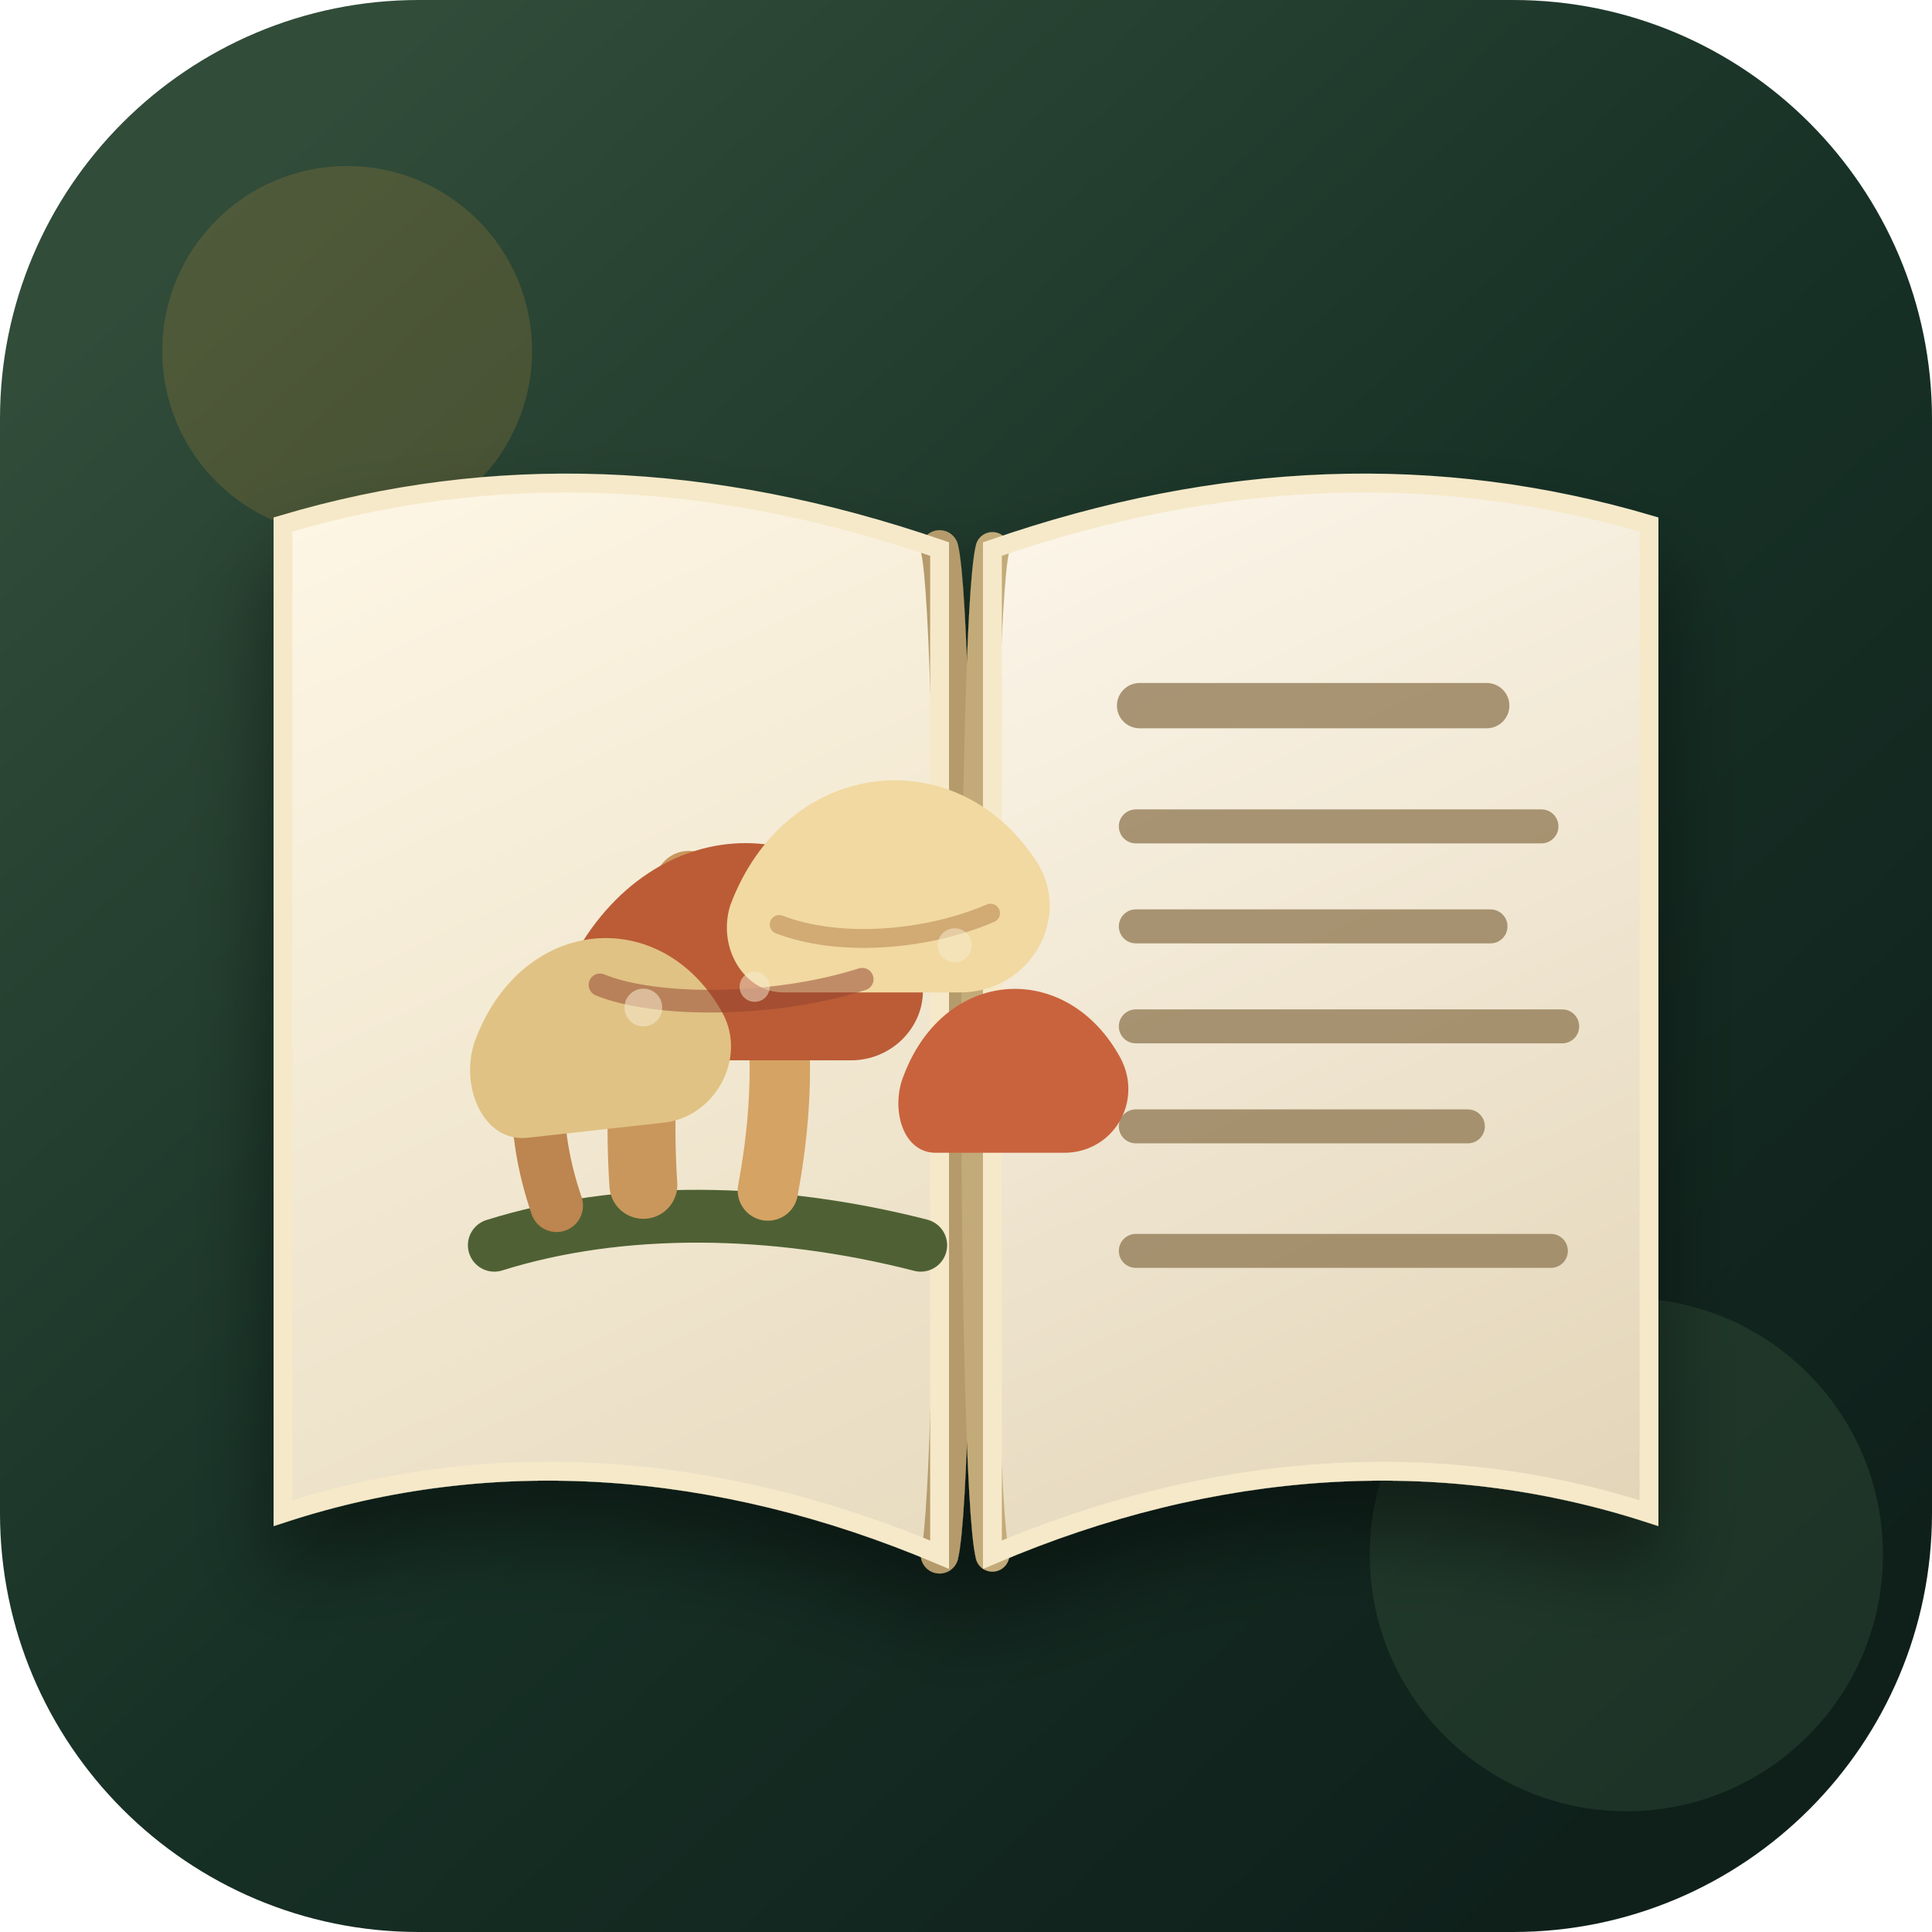
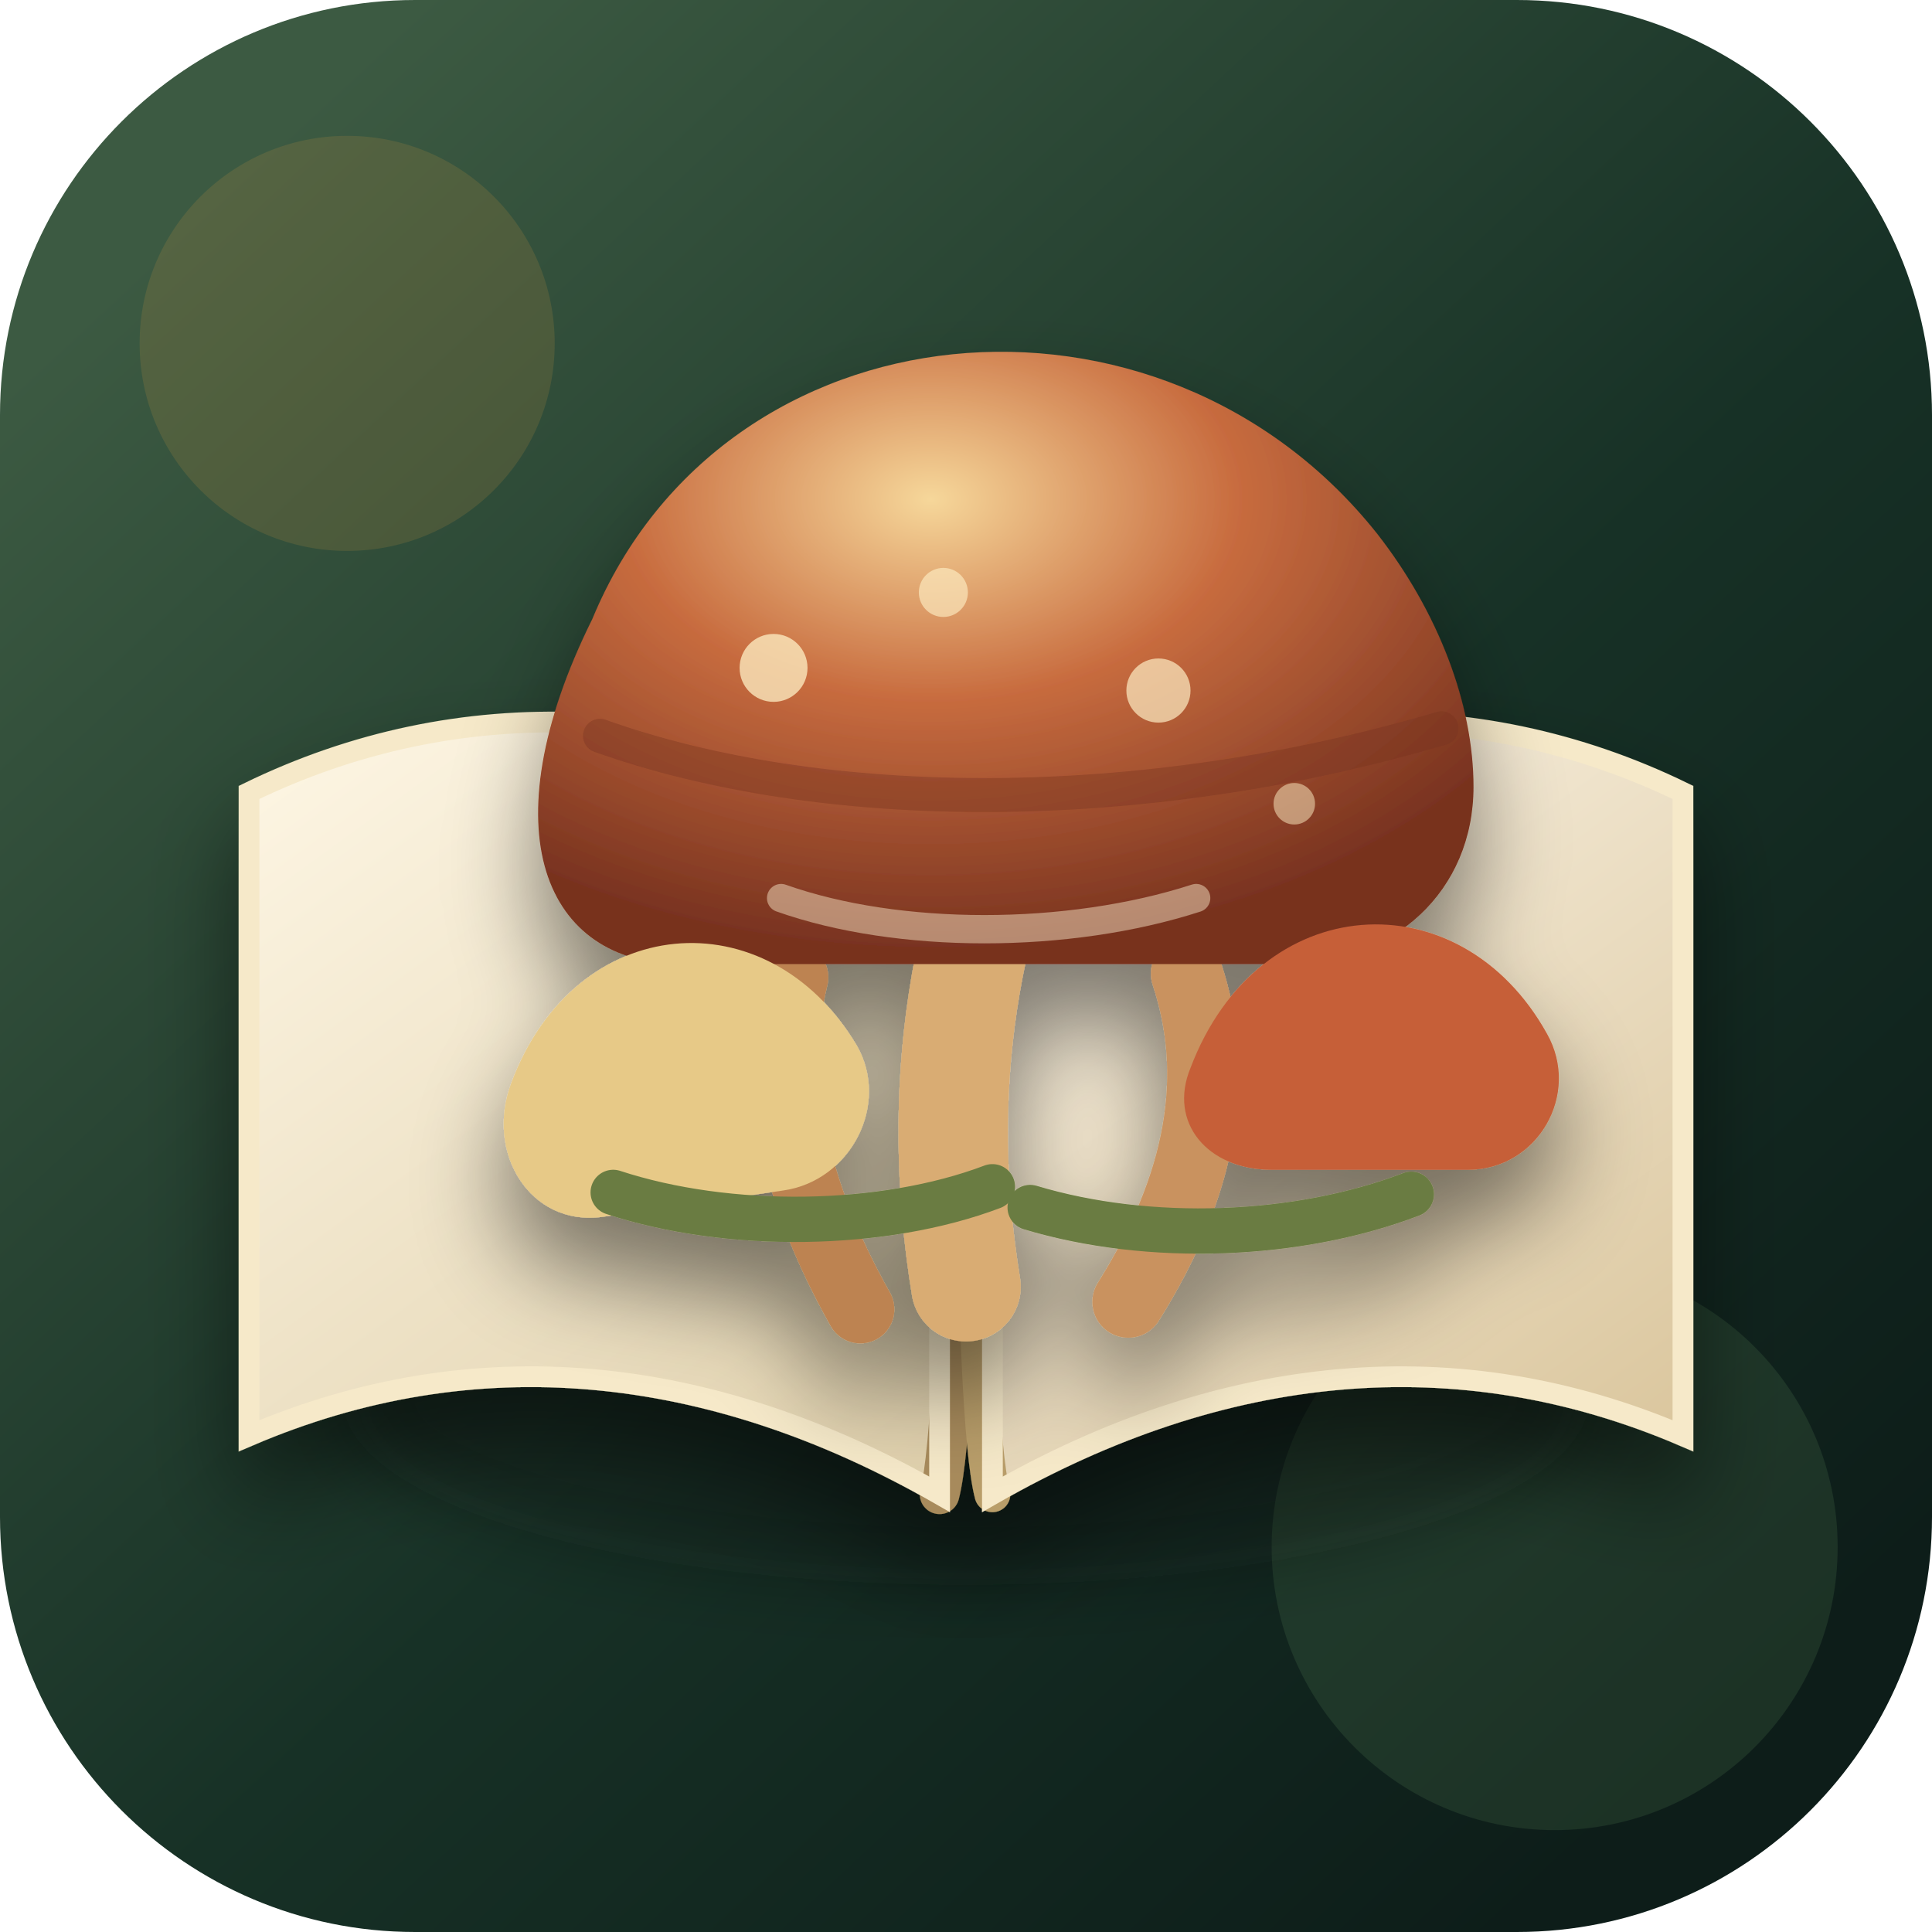
<svg xmlns="http://www.w3.org/2000/svg" viewBox="0 0 1024 1024">
  <defs>
-     <linearGradient id="bg" x1="128" y1="96" x2="896" y2="928" gradientUnits="userSpaceOnUse">
-       <stop offset="0" stop-color="#314c39" />
-       <stop offset="0.52" stop-color="#173126" />
-       <stop offset="1" stop-color="#0f201b" />
+     <linearGradient id="bg" x1="122" y1="92" x2="902" y2="930" gradientUnits="userSpaceOnUse">
+       <stop offset="0" stop-color="#3c5a42" />
+       <stop offset="0.56" stop-color="#173126" />
+       <stop offset="1" stop-color="#0d1d19" />
    </linearGradient>
-     <linearGradient id="paperLeft" x1="214" y1="194" x2="503" y2="810" gradientUnits="userSpaceOnUse">
+     <linearGradient id="paperLeft" x1="166" y1="332" x2="510" y2="804" gradientUnits="userSpaceOnUse">
      <stop offset="0" stop-color="#fff8e7" />
-       <stop offset="1" stop-color="#e8dcc1" />
+       <stop offset="1" stop-color="#dfcfaa" />
    </linearGradient>
-     <linearGradient id="paperRight" x1="520" y1="184" x2="815" y2="824" gradientUnits="userSpaceOnUse">
+     <linearGradient id="paperRight" x1="520" y1="328" x2="868" y2="808" gradientUnits="userSpaceOnUse">
      <stop offset="0" stop-color="#fffaf0" />
-       <stop offset="1" stop-color="#e3d5b8" />
+       <stop offset="1" stop-color="#d9c49a" />
    </linearGradient>
-     <filter id="shadow" x="-20%" y="-20%" width="140%" height="140%">
-       <feDropShadow dx="0" dy="28" stdDeviation="22" flood-color="#07110d" flood-opacity="0.45" />
+     <radialGradient id="capGlow" cx="42%" cy="24%" r="74%">
+       <stop offset="0" stop-color="#f6d79a" />
+       <stop offset="0.44" stop-color="#c86c3f" />
+       <stop offset="1" stop-color="#78321f" />
+     </radialGradient>
+     <filter id="shadow" x="-22%" y="-22%" width="144%" height="144%">
+       <feDropShadow dx="0" dy="30" stdDeviation="24" flood-color="#07110d" flood-opacity="0.48" />
+     </filter>
+     <filter id="soft" x="-30%" y="-30%" width="160%" height="160%">
+       <feGaussianBlur stdDeviation="18" />
    </filter>
  </defs>
-   <rect width="1024" height="1024" rx="222" fill="url(#bg)" />
-   <circle cx="184" cy="186" r="98" fill="#d99b3d" opacity="0.18" />
-   <circle cx="862" cy="824" r="136" fill="#6c9b67" opacity="0.16" />
+   <rect width="1024" height="1024" rx="220" fill="url(#bg)" />
+   <circle cx="184" cy="182" r="110" fill="#d99b3d" opacity="0.16" />
+   <circle cx="824" cy="820" r="150" fill="#6fa56a" opacity="0.15" />
+   <ellipse cx="512" cy="742" rx="330" ry="98" fill="#07110d" opacity="0.28" filter="url(#soft)" />
  <g filter="url(#shadow)">
-     <path d="M150 278c111-33 226-29 348 13v533c-118-50-238-58-348-22V278Z" fill="url(#paperLeft)" />
-     <path d="M526 291c121-42 236-46 348-13v524c-111-36-231-28-348 22V291Z" fill="url(#paperRight)" />
-     <path d="M498 291c10 42 10 491 0 533" fill="none" stroke="#b59b6c" stroke-width="20" stroke-linecap="round" />
-     <path d="M526 291c-10 42-10 491 0 533" fill="none" stroke="#c3ab79" stroke-width="18" stroke-linecap="round" />
-     <path d="M150 278c111-33 226-29 348 13v533c-118-50-238-58-348-22V278Z" fill="none" stroke="#f6e9c9" stroke-width="10" />
-     <path d="M526 291c121-42 236-46 348-13v524c-111-36-231-28-348 22V291Z" fill="none" stroke="#f6e9c9" stroke-width="10" />
+     <path d="M132 420c111-54 237-50 366 16v356c-122-70-247-82-366-31V420Z" fill="url(#paperLeft)" />
+     <path d="M526 436c129-66 255-70 366-16v341c-119-51-244-39-366 31V436Z" fill="url(#paperRight)" />
+     <path d="M498 436c12 46 12 310 0 356" fill="none" stroke="#a88b5b" stroke-width="21" stroke-linecap="round" />
+     <path d="M526 436c-12 46-12 310 0 356" fill="none" stroke="#b99e6a" stroke-width="19" stroke-linecap="round" />
+     <path d="M132 420c111-54 237-50 366 16v356c-122-70-247-82-366-31V420Z" fill="none" stroke="#f6e9c9" stroke-width="11" />
+     <path d="M526 436c129-66 255-70 366-16v341c-119-51-244-39-366 31V436Z" fill="none" stroke="#f6e9c9" stroke-width="11" />
  </g>
-   <g transform="translate(220 372)">
-     <path d="M42 288c67-21 148-20 226 0" fill="none" stroke="#4f6134" stroke-width="28" stroke-linecap="round" />
-     <path d="M121 256c-4-62 4-115 24-159" fill="none" stroke="#c9975c" stroke-width="36" stroke-linecap="round" />
-     <path d="M187 259c10-54 8-100-5-138" fill="none" stroke="#d5a364" stroke-width="32" stroke-linecap="round" />
-     <path d="M75 267c-14-41-13-79 3-114" fill="none" stroke="#bd854f" stroke-width="28" stroke-linecap="round" />
-     <path d="M82 139c44-86 144-85 184 0 11 24-8 51-35 51H117c-28 0-48-27-35-51Z" fill="#bb5c36" />
-     <path d="M32 179c25-66 99-72 131-14 13 24-4 55-31 58l-72 8c-24 3-37-28-28-52Z" fill="#e0c284" />
-     <path d="M167 108c29-78 119-89 162-24 20 30-3 70-40 70H195c-20 0-35-23-28-46Z" fill="#f1d9a1" />
-     <path d="M259 198c22-58 87-61 115-9 12 23-4 50-30 50h-68c-18 0-24-24-17-41Z" fill="#c9633d" />
-     <path d="M98 150c29 12 92 12 139-3" fill="none" stroke="#8f3f2d" stroke-width="12" stroke-linecap="round" opacity="0.5" />
-     <path d="M193 118c31 12 77 9 112-6" fill="none" stroke="#b6844f" stroke-width="10" stroke-linecap="round" opacity="0.55" />
-     <circle cx="121" cy="162" r="10" fill="#f7ebcf" opacity="0.55" />
-     <circle cx="180" cy="151" r="8" fill="#f7ebcf" opacity="0.5" />
-     <circle cx="286" cy="129" r="9" fill="#f7ebcf" opacity="0.52" />
-   </g>
-   <g fill="none" stroke="#8f7851" stroke-linecap="round" opacity="0.76">
-     <path d="M604 374h184" stroke-width="24" />
-     <path d="M602 438h215" stroke-width="18" />
-     <path d="M602 491h188" stroke-width="18" />
-     <path d="M602 544h226" stroke-width="18" />
-     <path d="M602 597h176" stroke-width="18" />
-     <path d="M602 663h220" stroke-width="18" />
+   <g filter="url(#shadow)">
+     <path d="M512 682c-17-104-2-202 44-292" fill="none" stroke="#d9ac73" stroke-width="58" stroke-linecap="round" />
+     <path d="M456 694c-36-64-48-123-35-176" fill="none" stroke="#bd8351" stroke-width="36" stroke-linecap="round" />
+     <path d="M598 690c39-62 49-120 31-174" fill="none" stroke="#c9925f" stroke-width="38" stroke-linecap="round" />
+     <path d="M314 328c70-169 301-190 416-45 32 41 51 90 51 134 0 55-42 94-99 94H361c-72 0-103-70-47-183Z" fill="url(#capGlow)" />
+     <path d="M318 390c118 42 287 43 446-4" fill="none" stroke="#76311f" stroke-width="18" stroke-linecap="round" opacity="0.38" />
+     <path d="M414 476c62 22 152 22 220 0" fill="none" stroke="#f9e8c8" stroke-width="15" stroke-linecap="round" opacity="0.48" />
+     <path d="M271 574c34-91 136-99 183-20 18 31-3 72-39 77l-96 14c-38 5-62-34-48-71Z" fill="#e7c987" />
+     <path d="M631 566c36-95 143-101 189-18 18 32-5 72-42 72h-104c-34 0-55-25-43-54Z" fill="#c65f39" />
+     <path d="M325 632c61 20 143 19 201-3" fill="none" stroke="#6a7c42" stroke-width="24" stroke-linecap="round" />
+     <path d="M546 640c63 19 142 16 202-7" fill="none" stroke="#6a7c42" stroke-width="24" stroke-linecap="round" />
+     <circle cx="410" cy="354" r="18" fill="#fff1c7" opacity="0.74" />
+     <circle cx="500" cy="314" r="13" fill="#fff1c7" opacity="0.62" />
+     <circle cx="614" cy="366" r="17" fill="#fff1c7" opacity="0.68" />
+     <circle cx="686" cy="426" r="11" fill="#fff1c7" opacity="0.5" />
  </g>
</svg>
